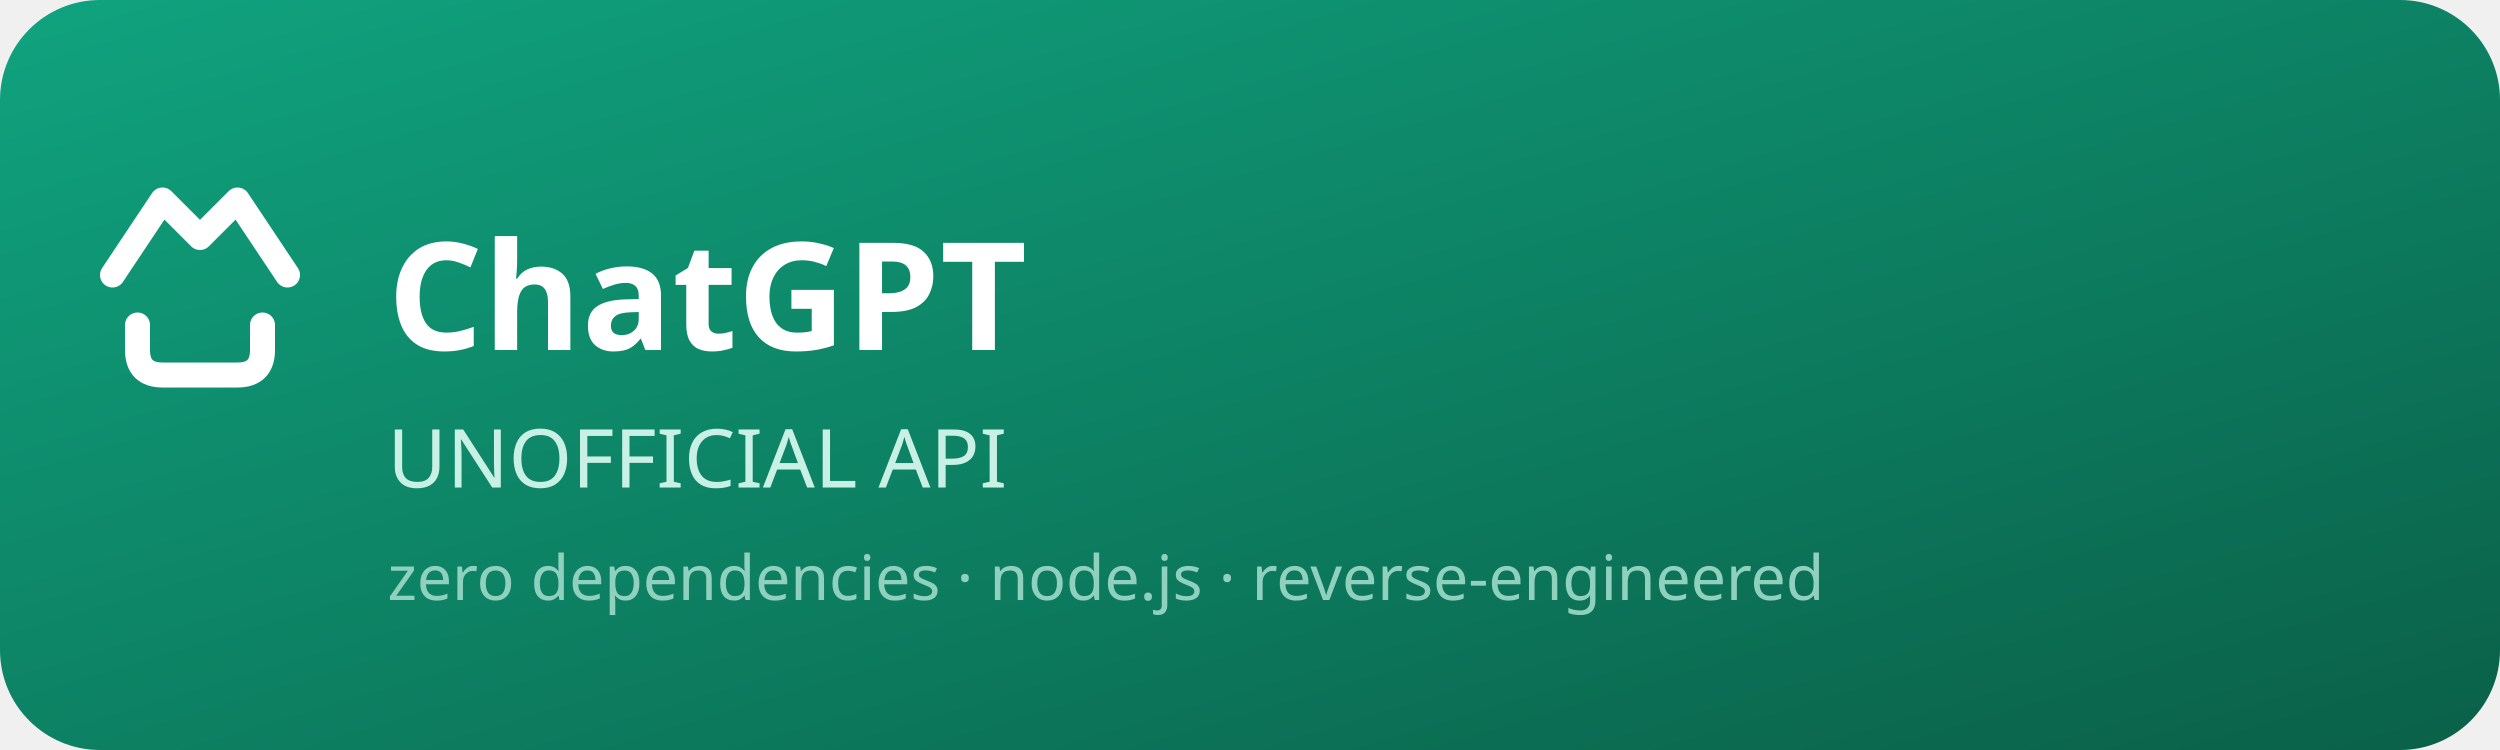
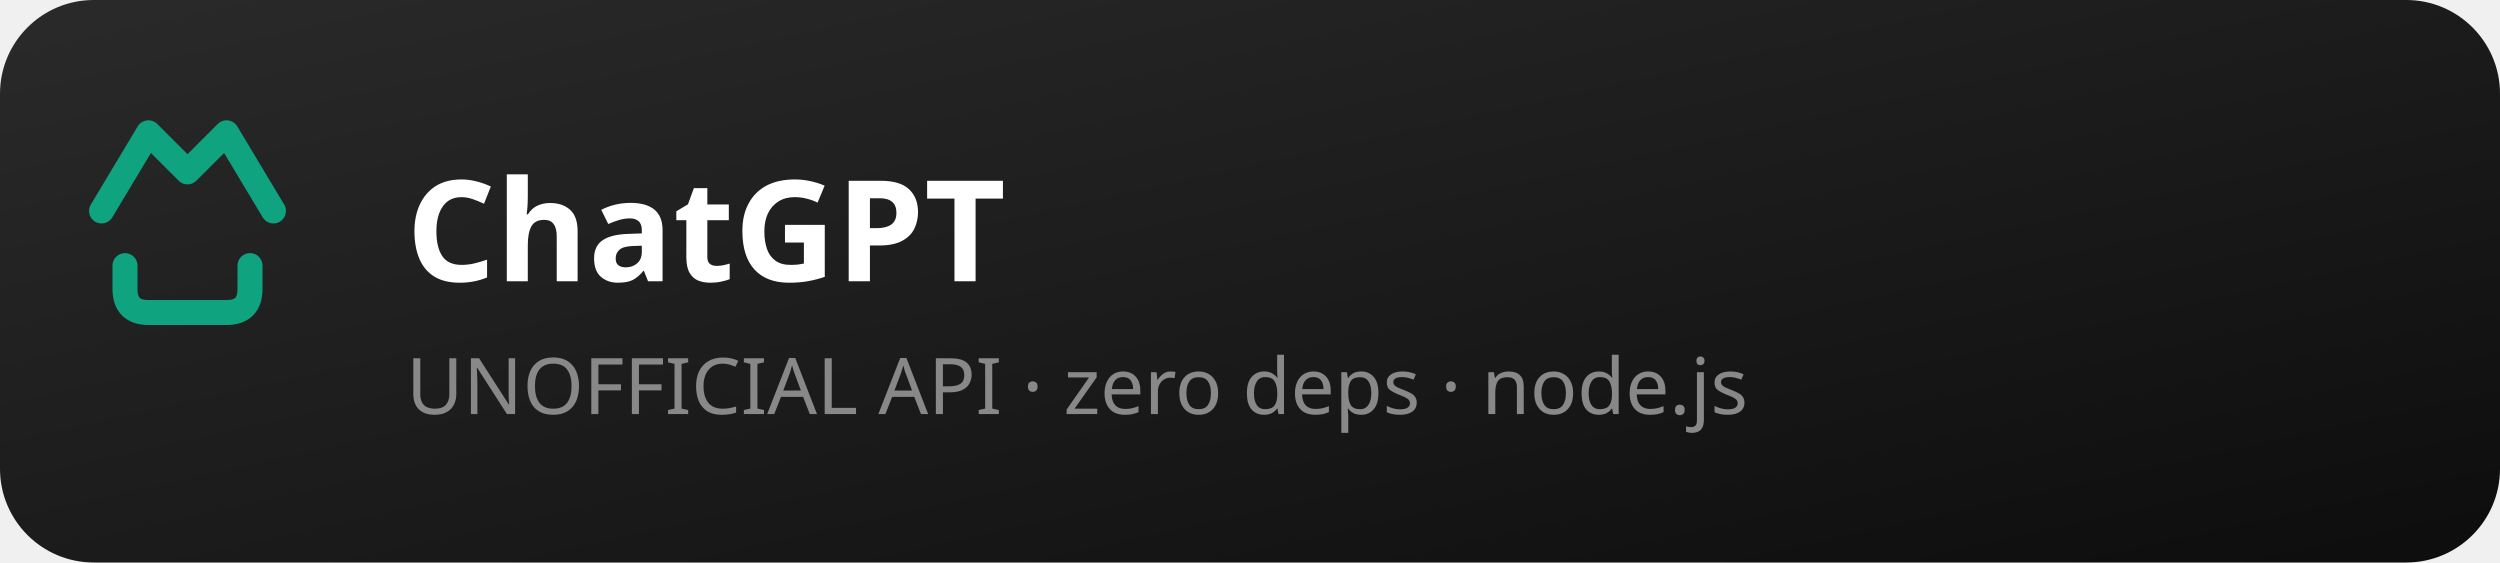
- <svg xmlns="http://www.w3.org/2000/svg" viewBox="0 0 400 120">
+ <svg xmlns="http://www.w3.org/2000/svg" viewBox="0 0 320 72">
  <defs>
    <linearGradient id="b" x1="0%" y1="0%" x2="100%" y2="100%">
-       <stop offset="0%" stop-color="#10a37f" />
-       <stop offset="100%" stop-color="#0a6048" />
+       <stop offset="0%" stop-color="#2a2a2a" />
+       <stop offset="100%" stop-color="#0d0d0d" />
    </linearGradient>
  </defs>
-   <rect width="400" height="120" rx="16" fill="url(#b)" />
-   <g transform="translate(30,38)" fill="none" stroke="#fff" stroke-width="4" stroke-linecap="round" stroke-linejoin="round">
-     <path d="M-12,6 L-4,-6 L2,0 L8,-6 L16,6" />
-     <path d="M-8,14 L-8,18 Q-8,22 -4,22 L8,22 Q12,22 12,18 L12,14" />
+   <rect width="320" height="72" rx="12" fill="url(#b)" />
+   <g transform="translate(22,22)" fill="none" stroke="#10a37f" stroke-width="3.2" stroke-linecap="round" stroke-linejoin="round">
+     <path d="M-9,5 L-3,-5 L2,0 L7,-5 L13,5" />
+     <path d="M-6,12 L-6,15 Q-6,18 -3,18 L7,18 Q10,18 10,15 L10,12" />
  </g>
-   <text x="62" y="56" font-family="system-ui, sans-serif" font-size="24" font-weight="700" fill="#fff">ChatGPT</text>
-   <text x="62" y="78" font-family="system-ui, sans-serif" font-size="13" fill="#c8f0e4" font-weight="500">UNOFFICIAL API</text>
-   <text x="62" y="96" font-family="system-ui, sans-serif" font-size="10" fill="#8fd1be">zero dependencies · node.js · reverse-engineered</text>
+   <text x="52" y="36" font-family="system-ui, sans-serif" font-size="18" font-weight="700" fill="#ffffff">ChatGPT</text>
+   <text x="52" y="53" font-family="system-ui, sans-serif" font-size="10" fill="#888888" font-weight="500">UNOFFICIAL API · zero deps · node.js</text>
</svg>
